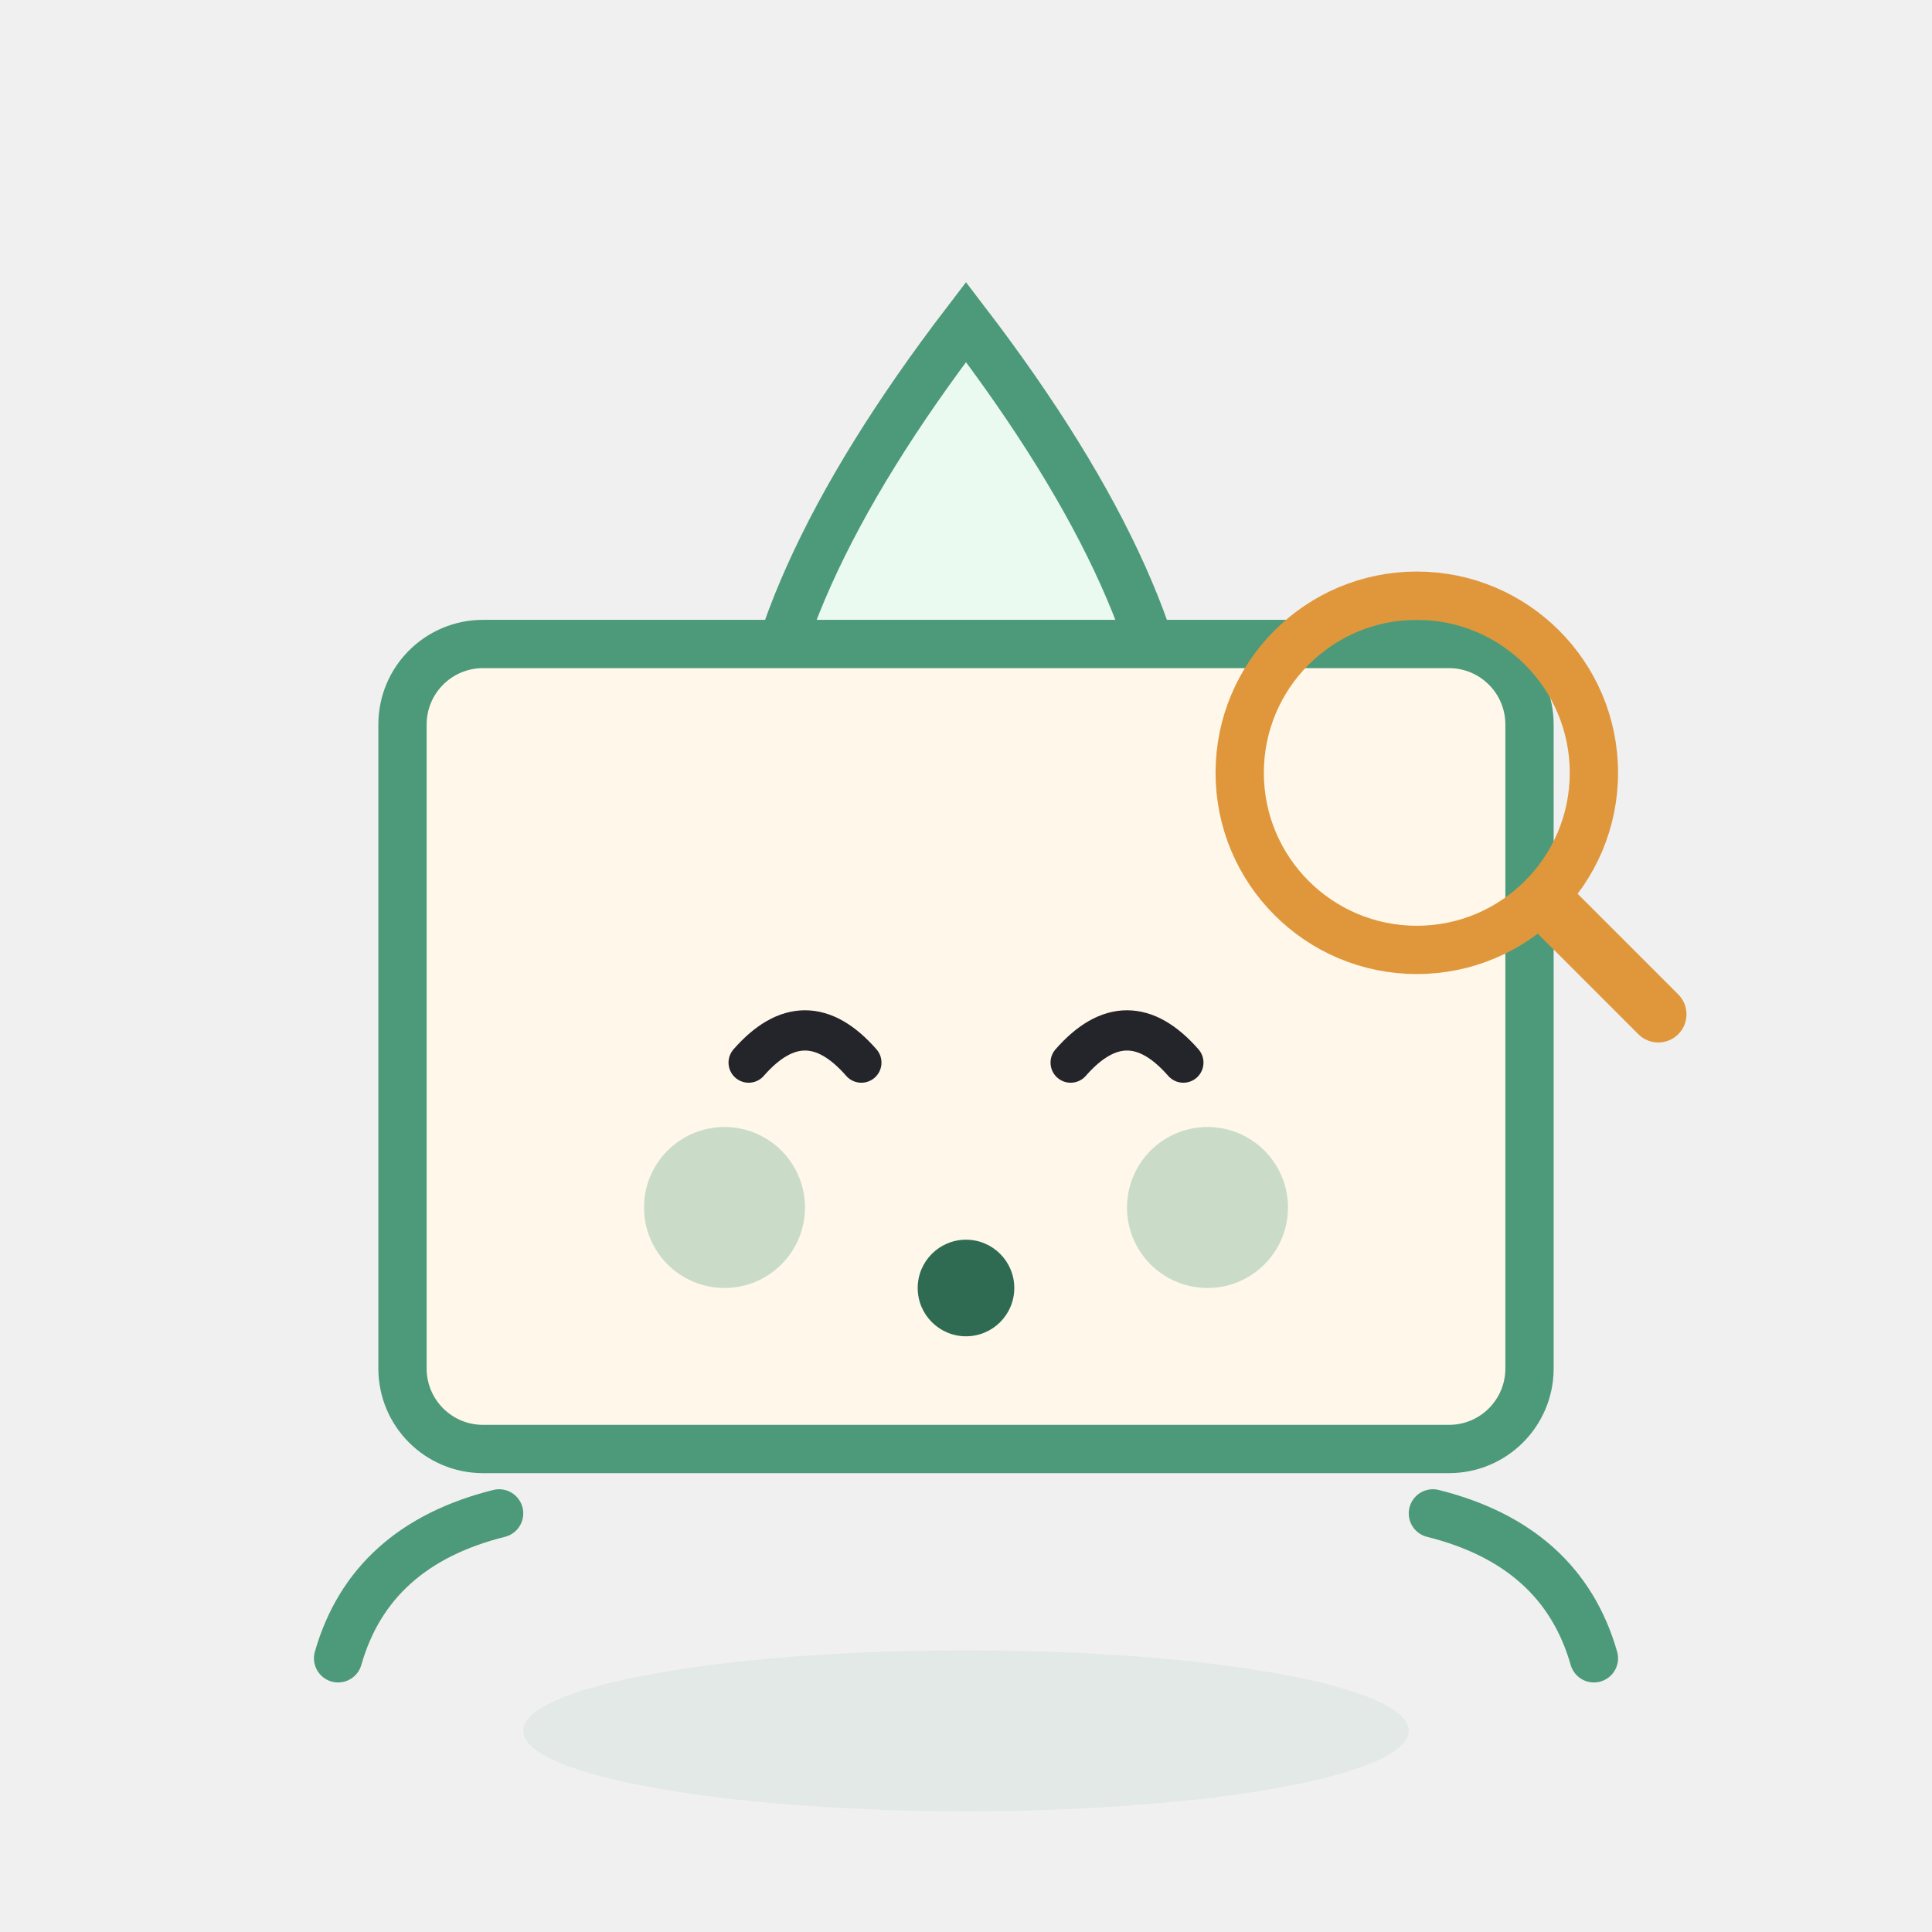
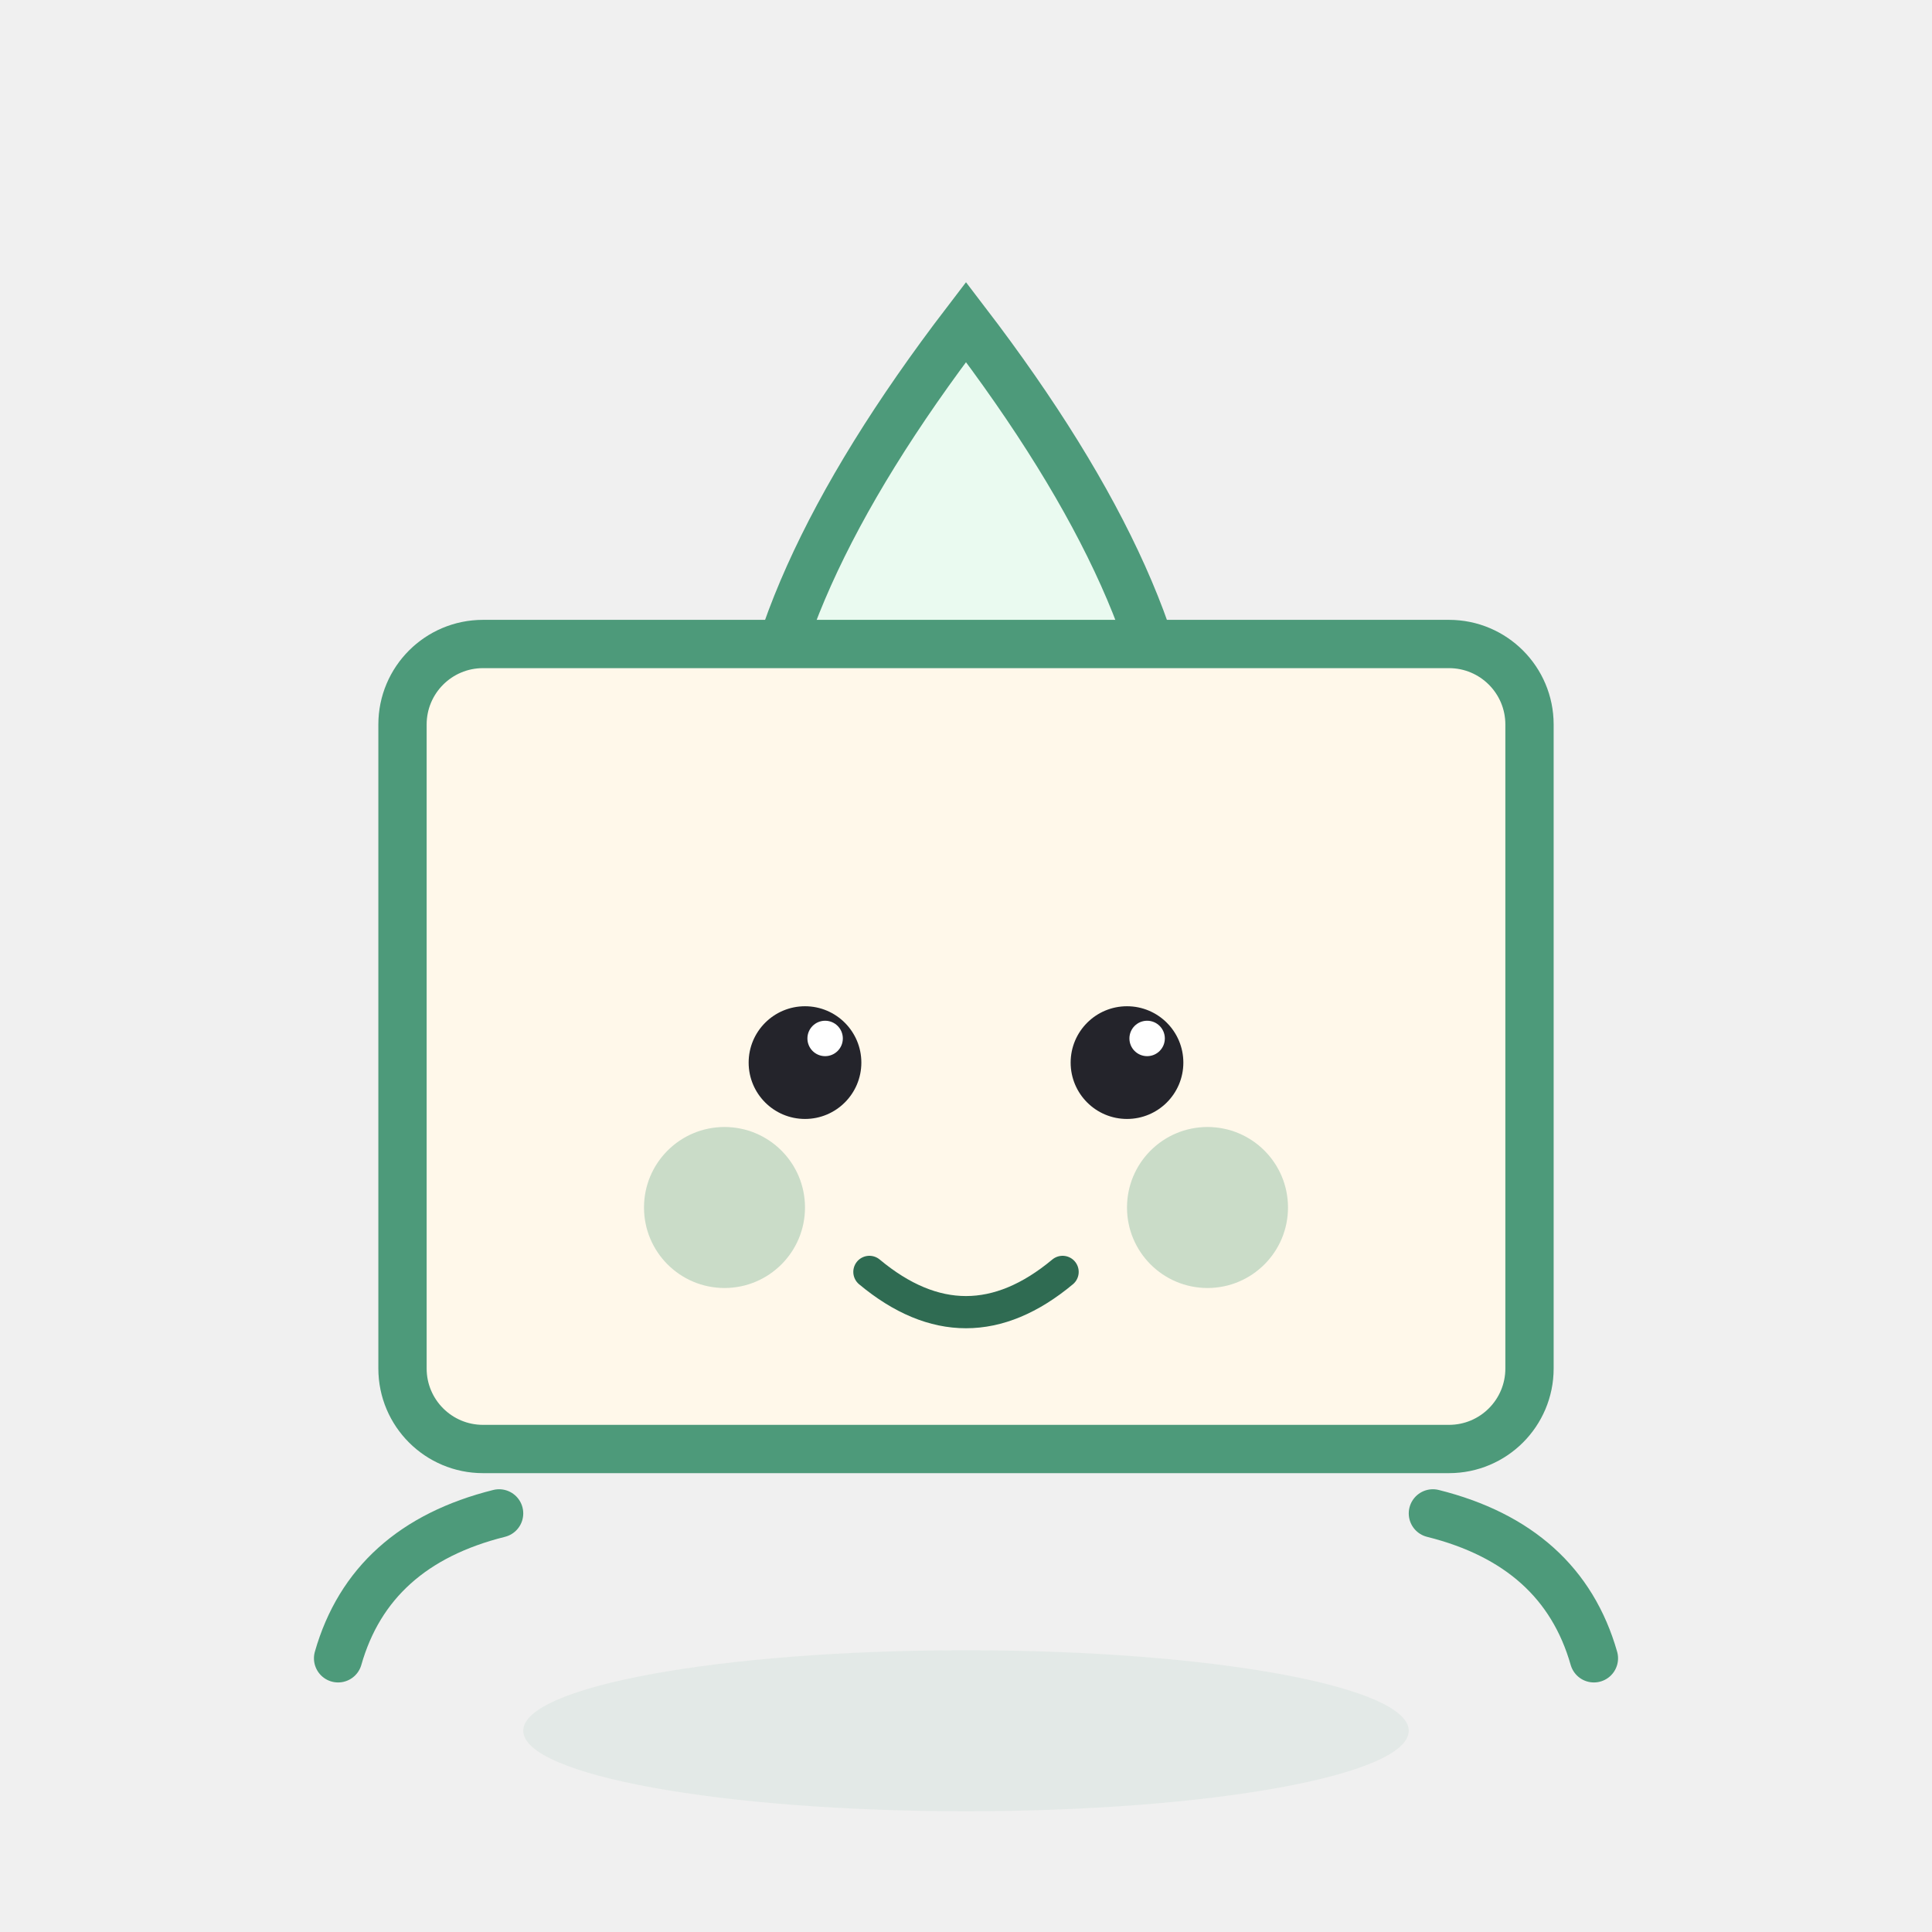
- <svg xmlns="http://www.w3.org/2000/svg" viewBox="0 0 240 240" role="img" aria-label="マスコットキャラクター ホムラちゃん(調べもの中)">
+ <svg xmlns="http://www.w3.org/2000/svg" viewBox="0 0 240 240" role="img" aria-label="マスコットキャラクター メバエちゃん">
  <ellipse cx="120" cy="215" rx="55" ry="10" fill="#4d9a7a" opacity="0.08" />
  <path d="M120 40 q26 34 26 58 a26 26 0 1 1 -52 0 q0 -24 26 -58 Z" fill="#eafaf0" stroke="#4d9a7a" stroke-width="6" />
  <path d="M60 80 h120 a10 10 0 0 1 10 10 v80 a10 10 0 0 1 -10 10 H60 a10 10 0 0 1 -10 -10 V90 a10 10 0 0 1 10 -10 Z" fill="#fff8ea" stroke="#4d9a7a" stroke-width="6" />
  <circle cx="90" cy="150" r="10" fill="#4d9a7a" opacity="0.3" />
  <circle cx="150" cy="150" r="10" fill="#4d9a7a" opacity="0.3" />
-   <path d="M93 132 q7 -8 14 0" stroke="#24242b" stroke-width="5" fill="none" stroke-linecap="round" />
-   <path d="M133 132 q7 -8 14 0" stroke="#24242b" stroke-width="5" fill="none" stroke-linecap="round" />
-   <circle cx="120" cy="160" r="6" fill="#2f6b52" />
-   <circle cx="176" cy="96" r="22" fill="none" stroke="#e0973c" stroke-width="6" />
-   <path d="M192 112 l14 14" stroke="#e0973c" stroke-width="7" stroke-linecap="round" />
+   <circle cx="100" cy="132" r="7" fill="#24242b" />
+   <circle cx="140" cy="132" r="7" fill="#24242b" />
+   <circle cx="102.5" cy="129" r="2.2" fill="#fff" />
+   <circle cx="142.5" cy="129" r="2.2" fill="#fff" />
+   <path d="M108 158 Q120 168 132 158" stroke="#2f6b52" stroke-width="4" fill="none" stroke-linecap="round" />
  <path d="M62 188 q-16 4 -20 18" stroke="#4d9a7a" stroke-width="6" fill="none" stroke-linecap="round" />
  <path d="M178 188 q16 4 20 18" stroke="#4d9a7a" stroke-width="6" fill="none" stroke-linecap="round" />
</svg>
